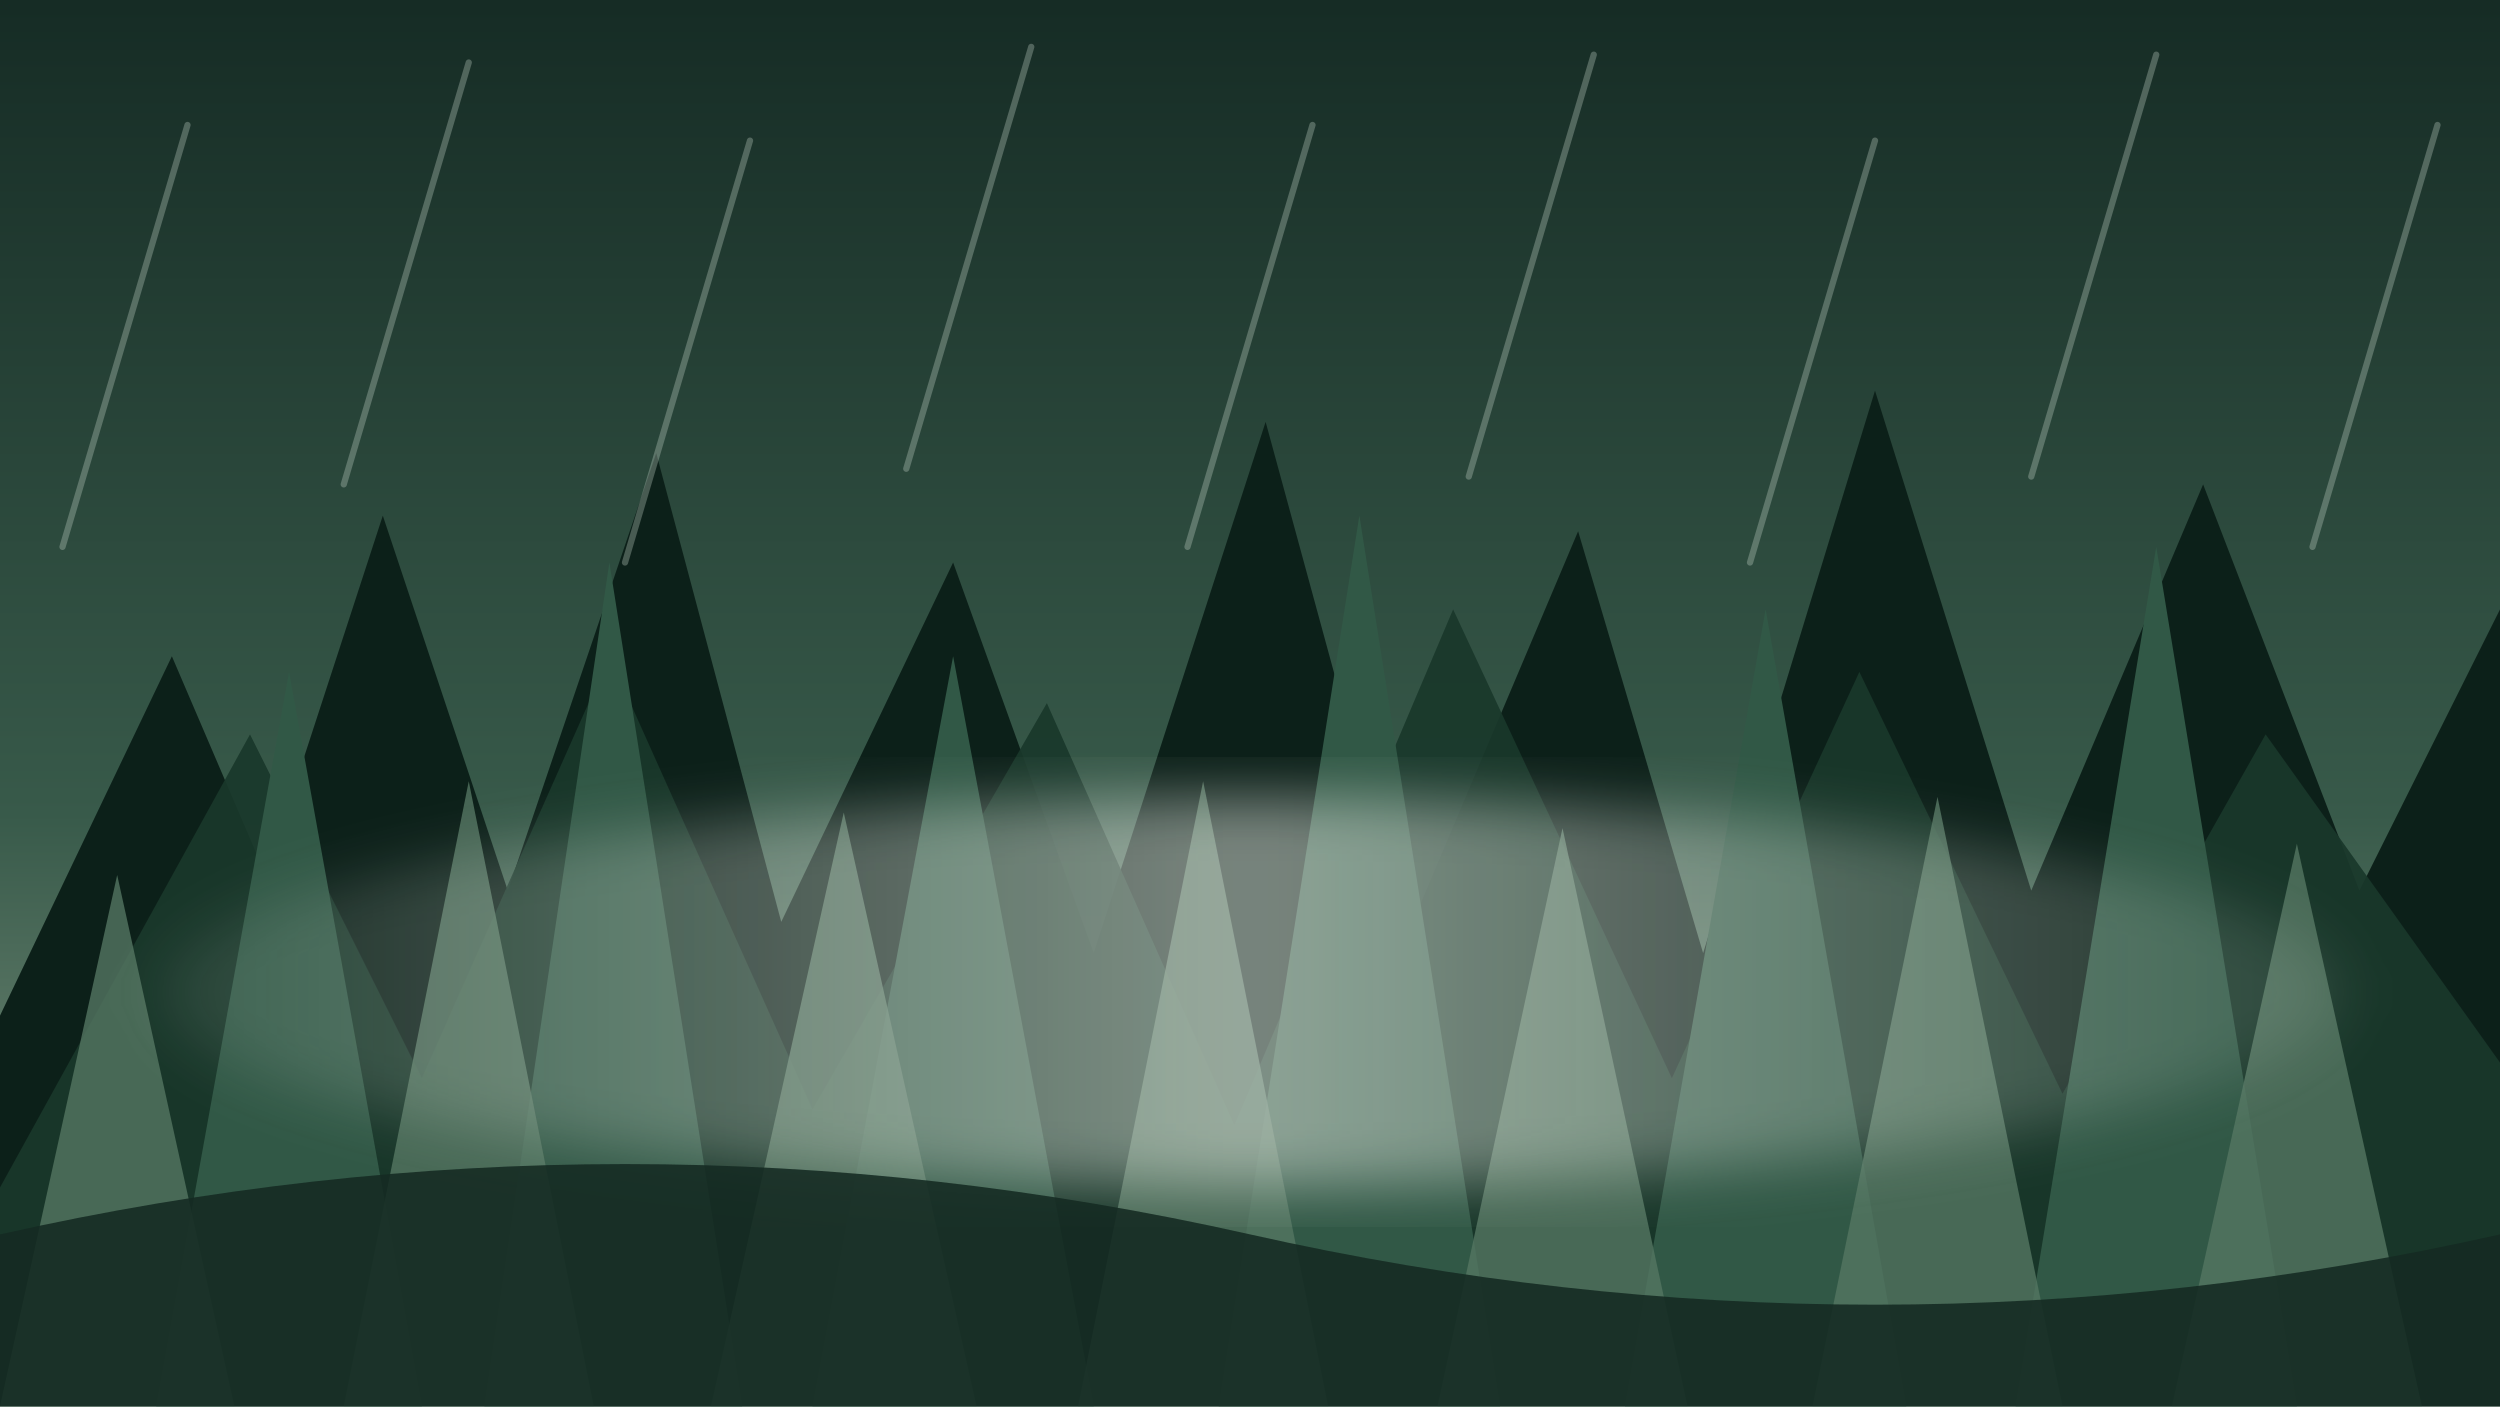
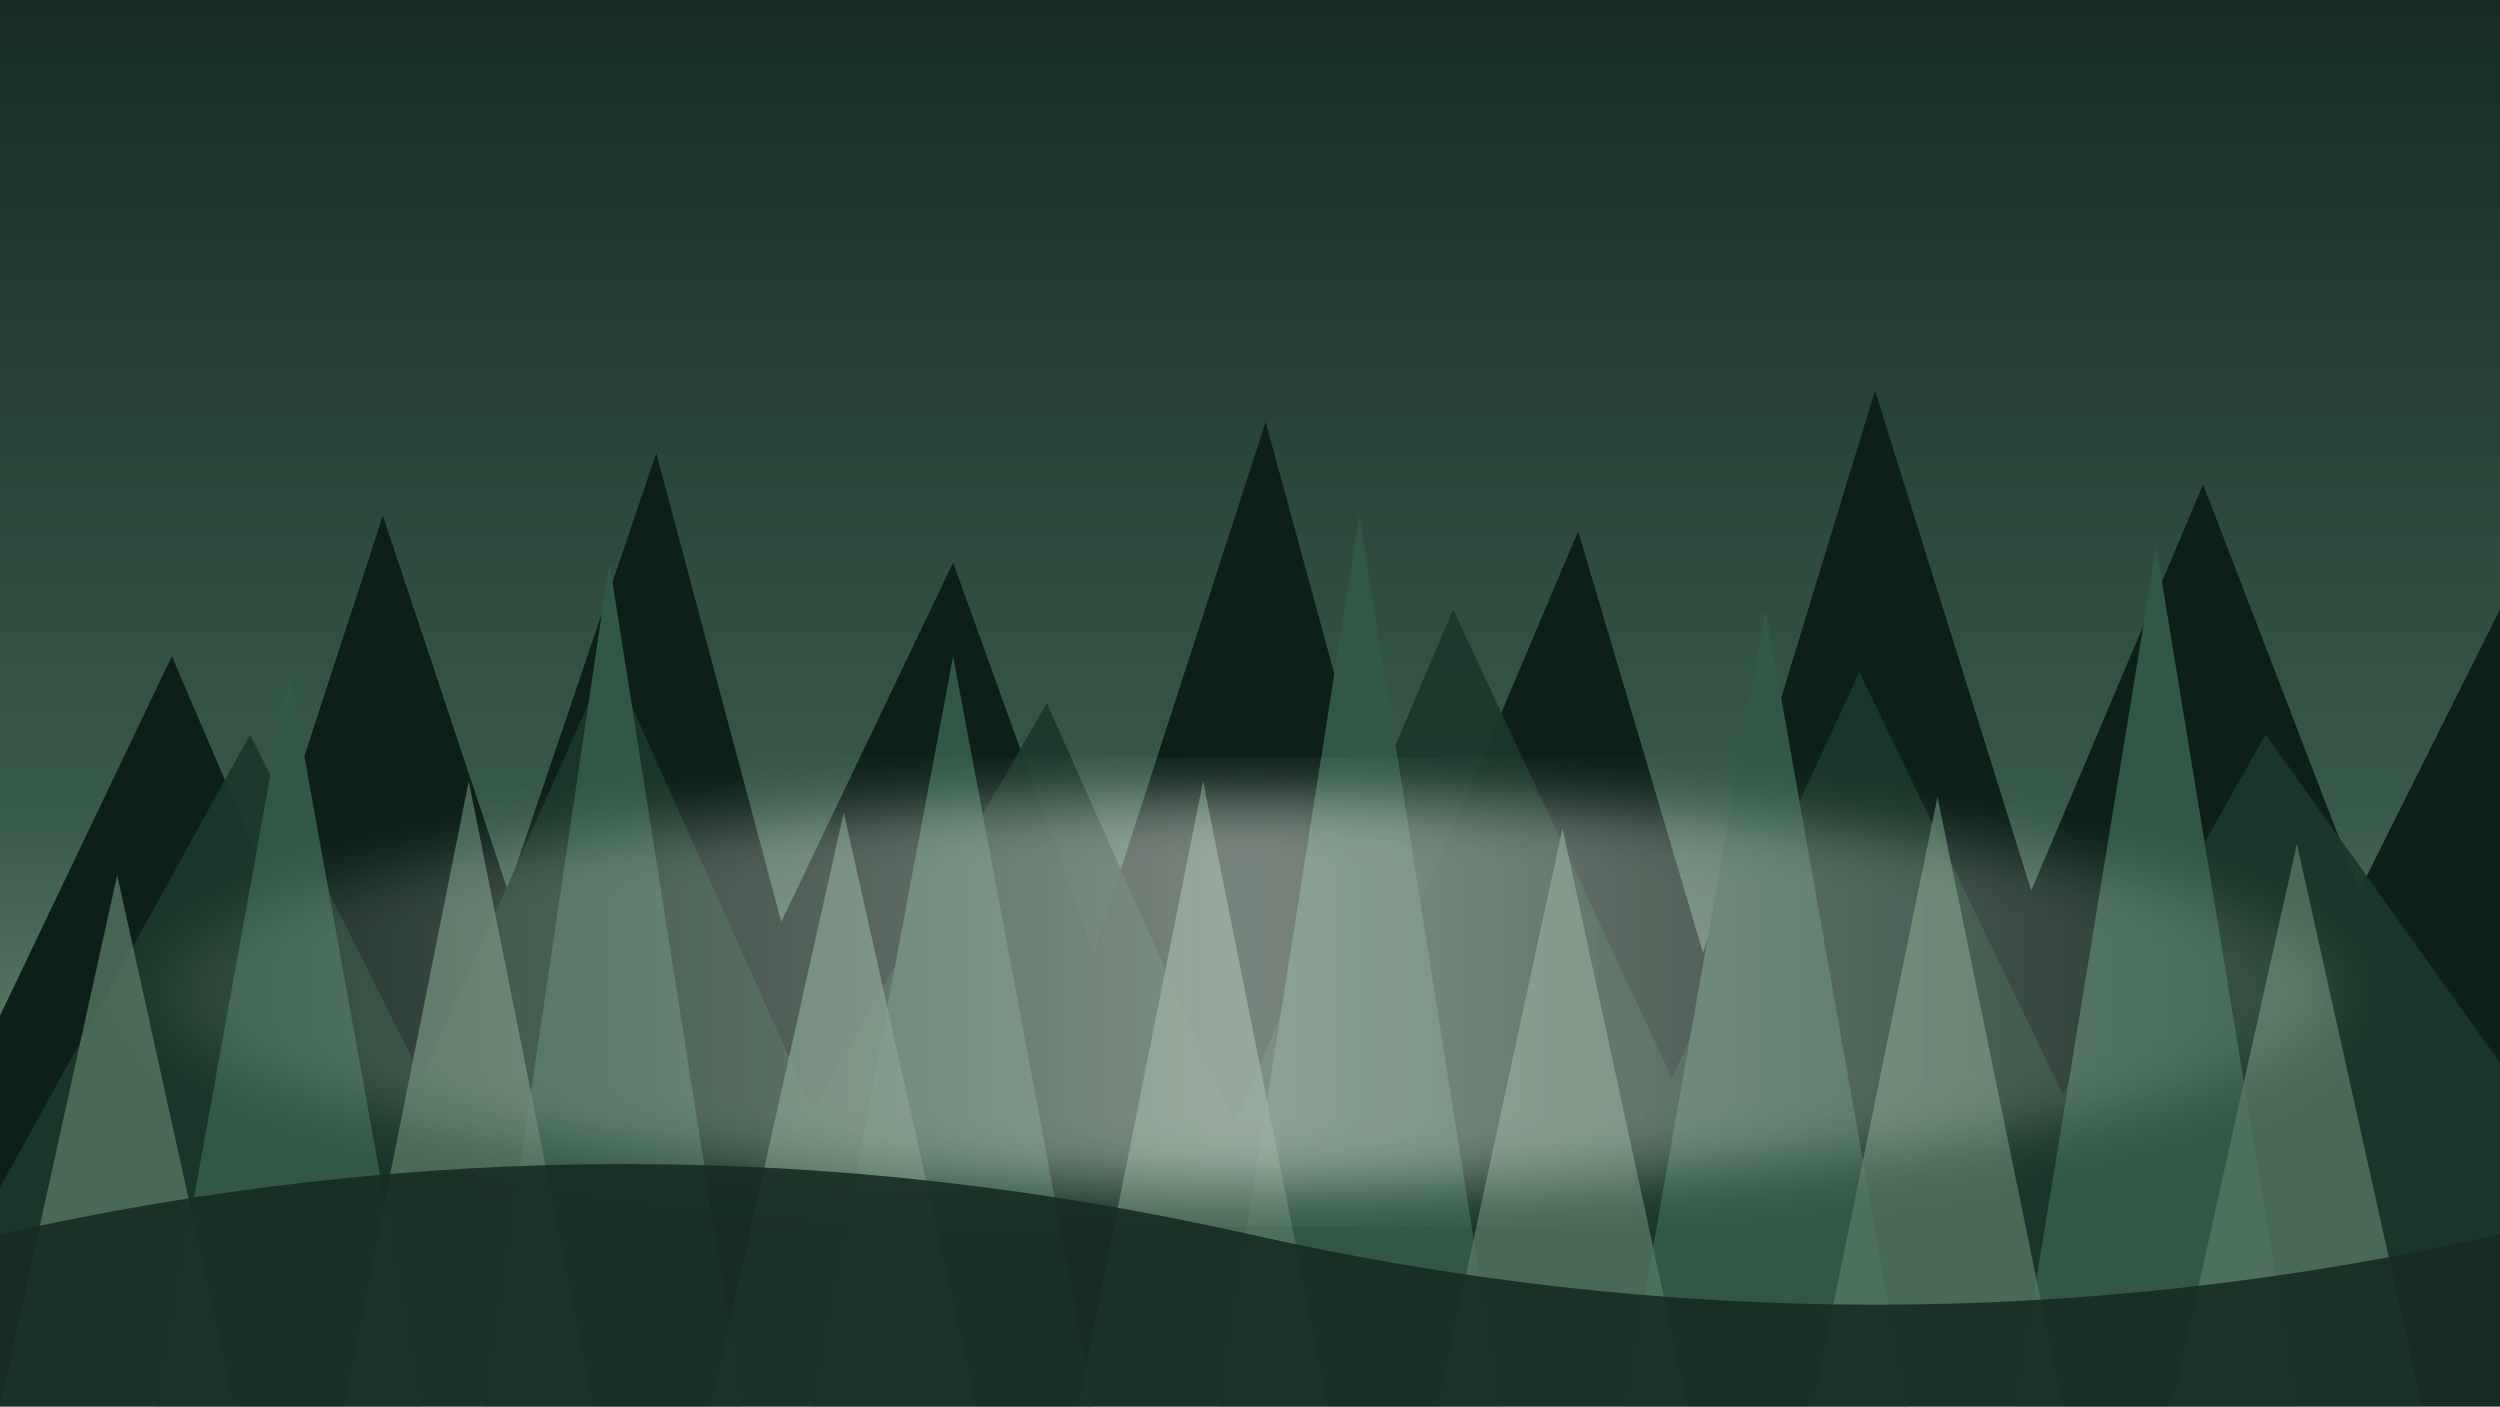
<svg xmlns="http://www.w3.org/2000/svg" viewBox="0 0 1600 900" role="img" aria-labelledby="title desc">
  <defs>
    <linearGradient id="sky" x1="0" y1="0" x2="0" y2="1">
      <stop stop-color="#162c25" />
      <stop offset=".58" stop-color="#385a4a" />
      <stop offset="1" stop-color="#8ca08c" />
    </linearGradient>
    <linearGradient id="mist" x1="0" y1="0" x2="1" y2="0">
      <stop stop-color="#dfe8df" stop-opacity=".08" />
      <stop offset=".5" stop-color="#f0f3eb" stop-opacity=".48" />
      <stop offset="1" stop-color="#dce8de" stop-opacity=".1" />
    </linearGradient>
    <filter id="blur">
      <feGaussianBlur stdDeviation="18" />
    </filter>
  </defs>
  <rect width="1600" height="900" fill="url(#sky)" />
  <path fill="#0c2019" d="M0 650 110 420 170 560 245 330 325 570 420 290 500 590 610 360 700 610 810 270 900 600 1010 340 1090 610 1200 250 1300 570 1410 310 1510 570 1600 390V900H0Z" />
  <path fill="#19372a" d="M0 760 160 470 270 690 390 420 520 710 670 450 790 720 930 390 1070 690 1190 430 1320 700 1450 470 1600 680V900H0Z" opacity=".92" />
  <g fill="#315846">
    <path d="M100 900 185 430 270 900Z" />
    <path d="M310 900 390 360 475 900Z" />
    <path d="M520 900 610 420 700 900Z" />
    <path d="M780 900 870 330 960 900Z" />
    <path d="M1040 900 1130 390 1220 900Z" />
    <path d="M1290 900 1380 350 1470 900Z" />
  </g>
  <g fill="#547561" opacity=".8">
    <path d="M0 900 75 560 150 900Z" />
    <path d="M220 900 300 500 380 900Z" />
    <path d="M455 900 540 520 625 900Z" />
    <path d="M690 900 770 500 850 900Z" />
    <path d="M920 900 1000 530 1080 900Z" />
    <path d="M1160 900 1240 510 1320 900Z" />
    <path d="M1390 900 1470 540 1550 900Z" />
  </g>
  <ellipse cx="800" cy="635" rx="700" ry="125" fill="url(#mist)" filter="url(#blur)" />
  <path d="M0 790 Q400 700 800 790 T1600 790V900H0Z" fill="#142a22" opacity=".88" />
-   <g stroke="#cbd8ce" stroke-width="4" stroke-linecap="round" opacity=".32">
-     <path d="M120 80 40 350" />
-     <path d="M300 40 220 310" />
-     <path d="M480 90 400 360" />
-     <path d="M660 30 580 300" />
-     <path d="M840 80 760 350" />
-     <path d="M1020 35 940 305" />
-     <path d="M1200 90 1120 360" />
-     <path d="M1380 35 1300 305" />
-     <path d="M1560 80 1480 350" />
-   </g>
</svg>
